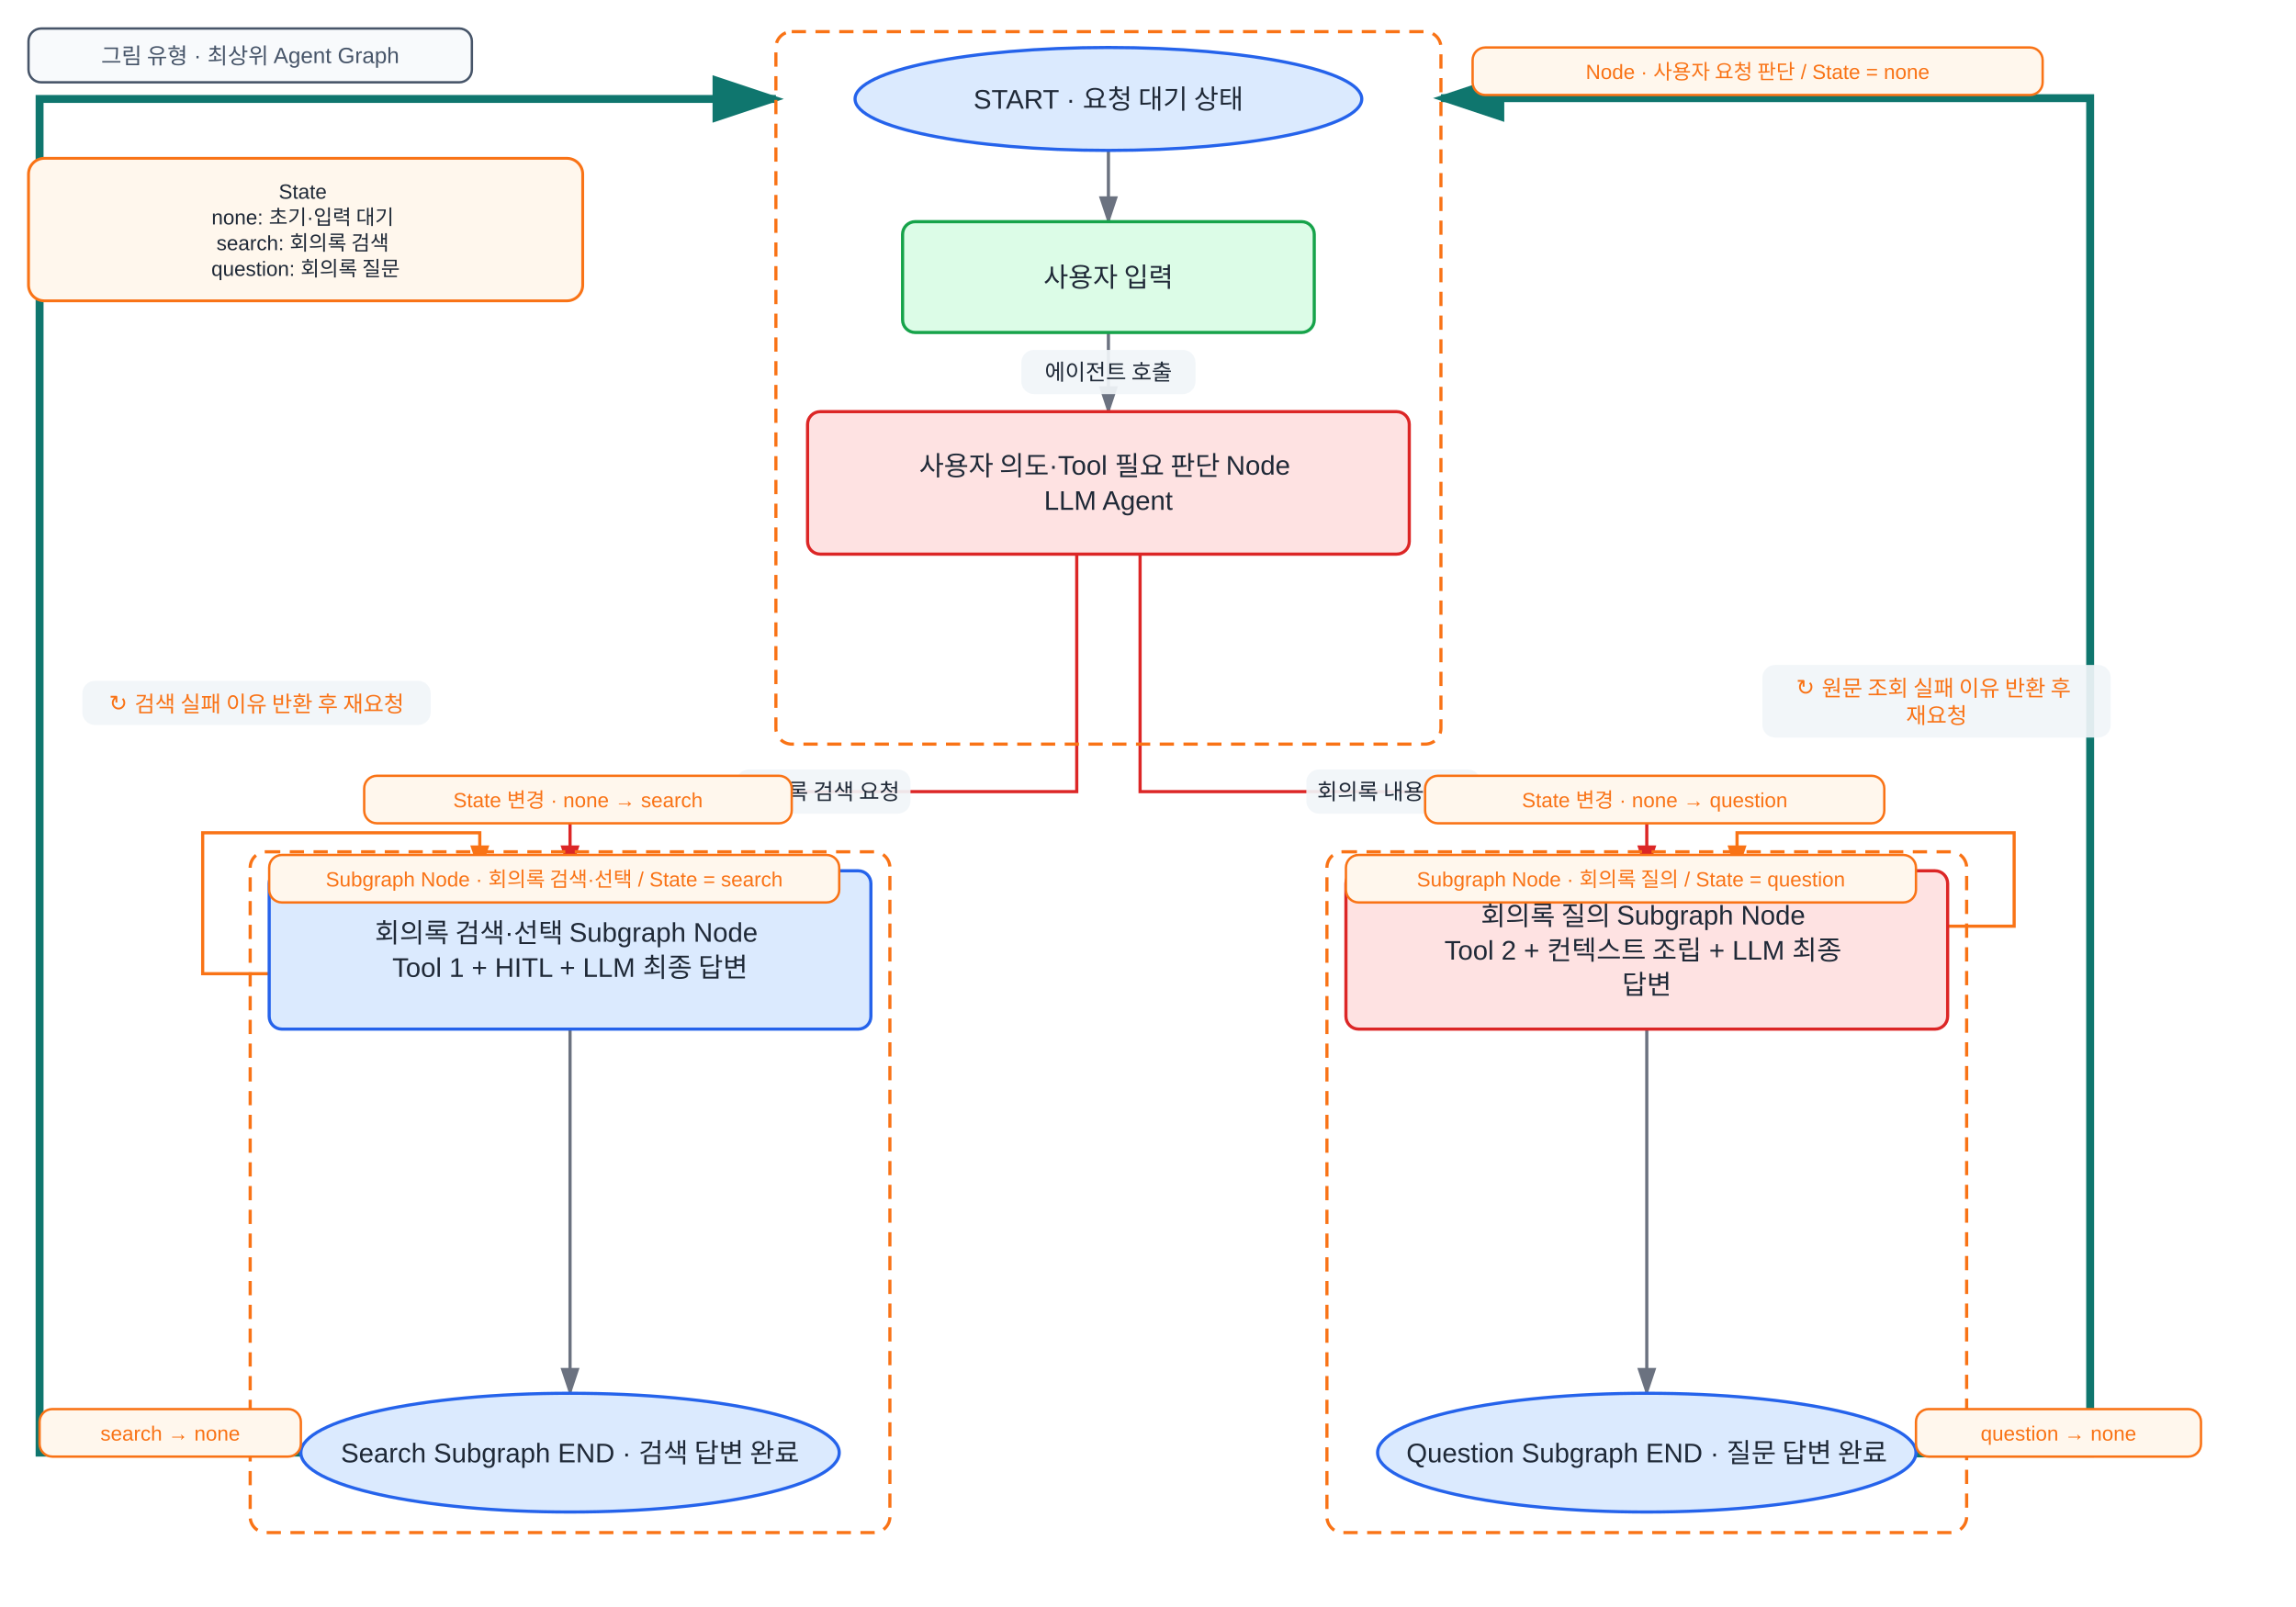
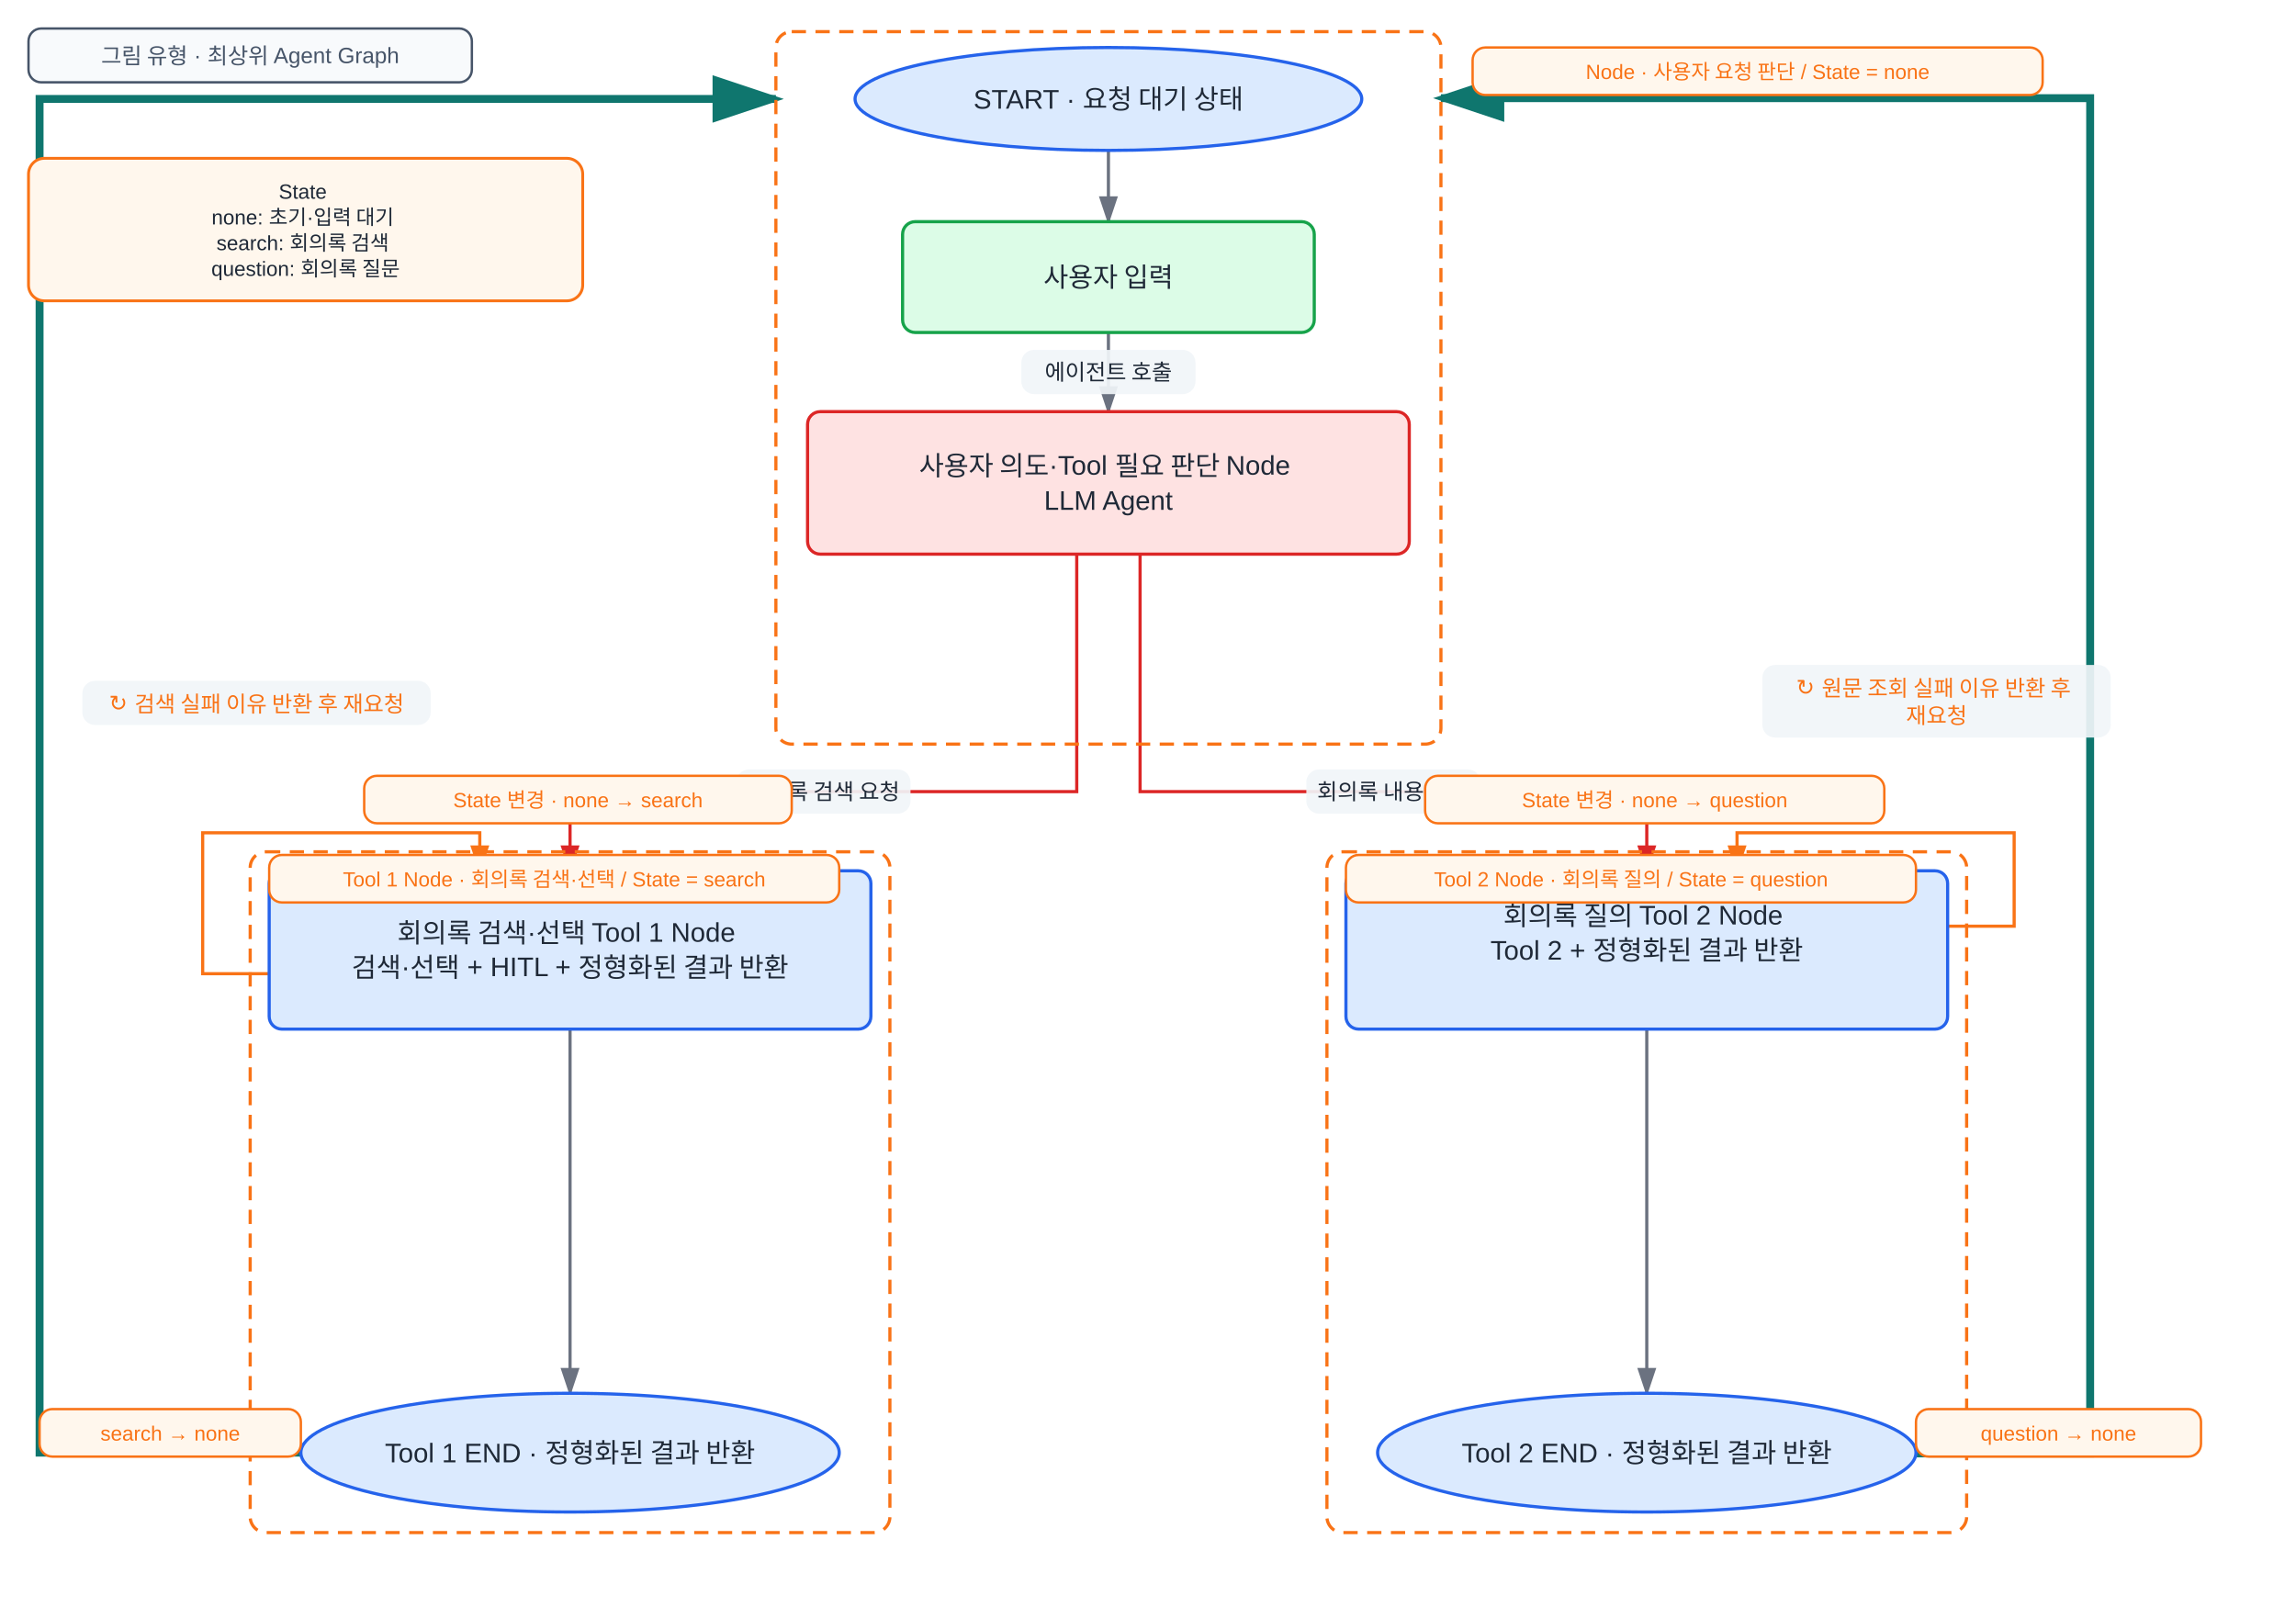
<svg xmlns="http://www.w3.org/2000/svg" width="1450" height="1015" viewBox="0 0 1450 1015">
  <defs>
    <marker id="a6b7280" markerWidth="10" markerHeight="10" refX="8" refY="3" orient="auto">
      <path d="M0 0L0 6L9 3z" fill="#6b7280" />
    </marker>
    <marker id="a2563eb" markerWidth="10" markerHeight="10" refX="8" refY="3" orient="auto">
      <path d="M0 0L0 6L9 3z" fill="#2563eb" />
    </marker>
    <marker id="adc2626" markerWidth="10" markerHeight="10" refX="8" refY="3" orient="auto">
      <path d="M0 0L0 6L9 3z" fill="#dc2626" />
    </marker>
    <marker id="a16a34a" markerWidth="10" markerHeight="10" refX="8" refY="3" orient="auto">
      <path d="M0 0L0 6L9 3z" fill="#16a34a" />
    </marker>
    <marker id="ad97706" markerWidth="10" markerHeight="10" refX="8" refY="3" orient="auto">
      <path d="M0 0L0 6L9 3z" fill="#d97706" />
    </marker>
    <marker id="af97316" markerWidth="10" markerHeight="10" refX="8" refY="3" orient="auto">
      <path d="M0 0L0 6L9 3z" fill="#f97316" />
    </marker>
    <marker id="a0f766e" markerWidth="10" markerHeight="10" refX="8" refY="3" orient="auto">
      <path d="M0 0L0 6L9 3z" fill="#0f766e" />
    </marker>
    <marker id="a475569" markerWidth="10" markerHeight="10" refX="8" refY="3" orient="auto">
      <path d="M0 0L0 6L9 3z" fill="#475569" />
    </marker>
    <marker id="a1f2937" markerWidth="10" markerHeight="10" refX="8" refY="3" orient="auto">
      <path d="M0 0L0 6L9 3z" fill="#1f2937" />
    </marker>
  </defs>
  <rect width="100%" height="100%" fill="white" />
  <polyline points="700,95.00 700,140.00" fill="none" stroke="#6b7280" stroke-width="2" marker-end="url(#a6b7280)" />
  <polyline points="700,210.00 700,260.00" fill="none" stroke="#6b7280" stroke-width="2" marker-end="url(#a6b7280)" />
  <polyline points="680,350.00 680,500.00 360,500.00 360,550.00" fill="none" stroke="#dc2626" stroke-width="2" marker-end="url(#adc2626)" />
  <polyline points="720,350.00 720,500.00 1040,500.00 1040,550.00" fill="none" stroke="#dc2626" stroke-width="2" marker-end="url(#adc2626)" />
  <polyline points="360,650.00 360,880.00" fill="none" stroke="#6b7280" stroke-width="2" marker-end="url(#a6b7280)" />
  <polyline points="1040,650.00 1040,880.00" fill="none" stroke="#6b7280" stroke-width="2" marker-end="url(#a6b7280)" />
  <polyline points="170,615.00 128,615.00 128,526.00 303,526.00 303,550.00" fill="none" stroke="#f97316" stroke-width="2" marker-end="url(#af97316)" />
  <polyline points="1230,585.00 1272,585.00 1272,526.00 1097,526.00 1097,550.00" fill="none" stroke="#f97316" stroke-width="2" marker-end="url(#af97316)" />
  <polyline points="190,917.50 25,917.50 25,62.50 490,62.50" fill="none" stroke="#0f766e" stroke-width="5" marker-end="url(#a0f766e)" />
  <polyline points="1210,918.00 1320,918.00 1320,62.00 910,62.00" fill="none" stroke="#0f766e" stroke-width="5" marker-end="url(#a0f766e)" />
  <rect x="645" y="221.00" width="110" height="27.92" rx="8" fill="#f1f5f9" fill-opacity="0.92" stroke="transparent" stroke-width="1" />
  <rect x="465" y="486.00" width="110" height="27.92" rx="8" fill="#f1f5f9" fill-opacity="0.92" stroke="transparent" stroke-width="1" />
  <rect x="825" y="486.00" width="110" height="27.92" rx="8" fill="#f1f5f9" fill-opacity="0.92" stroke="transparent" stroke-width="1" />
  <rect x="52" y="430.00" width="220" height="27.92" rx="8" fill="#f1f5f9" fill-opacity="0.92" stroke="transparent" stroke-width="1" />
  <rect x="1113" y="420.00" width="220" height="45.84" rx="8" fill="#f1f5f9" fill-opacity="0.92" stroke="transparent" stroke-width="1" />
  <ellipse cx="700" cy="62.50" rx="160" ry="32.50" fill="#dbeafe" stroke="#2563eb" stroke-width="2" />
  <rect x="570" y="140.00" width="260" height="70.00" rx="8" fill="#dcfce7" fill-opacity="1" stroke="#16a34a" stroke-width="2" />
  <rect x="510" y="260.00" width="380" height="90.00" rx="8" fill="#fee2e2" fill-opacity="1" stroke="#dc2626" stroke-width="2" />
  <rect x="170" y="550.00" width="380" height="100.00" rx="8" fill="#dbeafe" fill-opacity="1" stroke="#2563eb" stroke-width="2" />
-   <rect x="850" y="550.00" width="380" height="100.00" rx="8" fill="#fee2e2" fill-opacity="1" stroke="#dc2626" stroke-width="2" />
+   <rect x="850" y="550.00" width="380" height="100.00" rx="8" fill="#dbeafe" fill-opacity="1" stroke="#2563eb" stroke-width="2" />
  <ellipse cx="360" cy="917.50" rx="170" ry="37.50" fill="#dbeafe" stroke="#2563eb" stroke-width="2" />
  <ellipse cx="1040" cy="917.50" rx="170" ry="37.50" fill="#dbeafe" stroke="#2563eb" stroke-width="2" />
  <text x="700" y="68.62" text-anchor="middle" font-family="Arial,'Noto Sans KR',sans-serif" font-size="17" fill="#1f2937">
    <tspan x="700" dy="0">START · 요청 대기 상태</tspan>
  </text>
  <text x="700" y="181.12" text-anchor="middle" font-family="Arial,'Noto Sans KR',sans-serif" font-size="17" fill="#1f2937">
    <tspan x="700" dy="0">사용자 입력</tspan>
  </text>
  <text x="700" y="300.24" text-anchor="middle" font-family="Arial,'Noto Sans KR',sans-serif" font-size="17" fill="#1f2937">
    <tspan x="700" dy="0">사용자 의도·Tool 필요 판단 Node</tspan>
    <tspan x="700" dy="21.76">LLM Agent</tspan>
  </text>
  <text x="360" y="595.24" text-anchor="middle" font-family="Arial,'Noto Sans KR',sans-serif" font-size="17" fill="#1f2937">
-     <tspan x="360" dy="0">회의록 검색·선택 Subgraph Node</tspan>
-     <tspan x="360" dy="21.76">Tool 1 + HITL + LLM 최종 답변</tspan>
+     <tspan x="360" dy="0">회의록 검색·선택 Tool 1 Node</tspan>
+     <tspan x="360" dy="21.76">검색·선택 + HITL + 정형화된 결과 반환</tspan>
  </text>
  <text x="1040" y="584.36" text-anchor="middle" font-family="Arial,'Noto Sans KR',sans-serif" font-size="17" fill="#1f2937">
-     <tspan x="1040" dy="0">회의록 질의 Subgraph Node</tspan>
-     <tspan x="1040" dy="21.76">Tool 2 + 컨텍스트 조립 + LLM 최종</tspan>
-     <tspan x="1040" dy="21.76">답변</tspan>
+     <tspan x="1040" dy="0">회의록 질의 Tool 2 Node</tspan>
+     <tspan x="1040" dy="21.76">Tool 2 + 정형화된 결과 반환</tspan>
  </text>
  <text x="360" y="923.62" text-anchor="middle" font-family="Arial,'Noto Sans KR',sans-serif" font-size="17" fill="#1f2937">
-     <tspan x="360" dy="0">Search Subgraph END · 검색 답변 완료</tspan>
+     <tspan x="360" dy="0">Tool 1 END · 정형화된 결과 반환</tspan>
  </text>
  <text x="1040" y="923.62" text-anchor="middle" font-family="Arial,'Noto Sans KR',sans-serif" font-size="17" fill="#1f2937">
-     <tspan x="1040" dy="0">Question Subgraph END · 질문 답변 완료</tspan>
+     <tspan x="1040" dy="0">Tool 2 END · 정형화된 결과 반환</tspan>
  </text>
  <text x="700" y="240.00" text-anchor="middle" font-family="Arial,'Noto Sans KR',sans-serif" font-size="14" fill="#1f2937">
    <tspan x="700" dy="0">에이전트 호출</tspan>
  </text>
  <text x="520" y="505.00" text-anchor="middle" font-family="Arial,'Noto Sans KR',sans-serif" font-size="14" fill="#1f2937">
    <tspan x="520" dy="0">회의록 검색 요청</tspan>
  </text>
  <text x="880" y="505.00" text-anchor="middle" font-family="Arial,'Noto Sans KR',sans-serif" font-size="14" fill="#1f2937">
    <tspan x="880" dy="0">회의록 내용 질문</tspan>
  </text>
  <text x="162" y="449.00" text-anchor="middle" font-family="Arial,'Noto Sans KR',sans-serif" font-size="14" fill="#f97316">
    <tspan x="162" dy="0">↻ 검색 실패 이유 반환 후 재요청</tspan>
  </text>
  <text x="1223" y="439.00" text-anchor="middle" font-family="Arial,'Noto Sans KR',sans-serif" font-size="14" fill="#f97316">
    <tspan x="1223" dy="0">↻ 원문 조회 실패 이유 반환 후</tspan>
    <tspan x="1223" dy="17.92">재요청</tspan>
  </text>
  <g id="ge-annotations">
    <rect x="18" y="18" width="280" height="34" rx="8" fill="#f8fafc" stroke="#475569" stroke-width="1.5" />
    <text x="158.00" y="40.25" text-anchor="middle" font-family="Arial,'Noto Sans KR',sans-serif" font-size="14" fill="#475569">
      <tspan x="158.00" dy="0">그림 유형 · 최상위 Agent Graph</tspan>
    </text>
    <rect x="490" y="20" width="420" height="450" rx="10" fill="none" stroke="#f97316" stroke-width="2" stroke-dasharray="9 6" />
    <rect x="930" y="30" width="360" height="30" rx="8" fill="#fff7ed" stroke="#f97316" stroke-width="1.5" />
    <text x="1110.00" y="49.88" text-anchor="middle" font-family="Arial,'Noto Sans KR',sans-serif" font-size="13" fill="#f97316">
      <tspan x="1110.00" dy="0">Node · 사용자 요청 판단 / State = none</tspan>
    </text>
    <rect x="158" y="538" width="404" height="430" rx="10" fill="none" stroke="#f97316" stroke-width="2" stroke-dasharray="9 6" />
    <rect x="170" y="540" width="360" height="30" rx="8" fill="#fff7ed" stroke="#f97316" stroke-width="1.5" />
    <text x="350.00" y="559.88" text-anchor="middle" font-family="Arial,'Noto Sans KR',sans-serif" font-size="13" fill="#f97316">
-       <tspan x="350.00" dy="0">Subgraph Node · 회의록 검색·선택 / State = search</tspan>
+       <tspan x="350.00" dy="0">Tool 1 Node · 회의록 검색·선택 / State = search</tspan>
    </text>
    <rect x="838" y="538" width="404" height="430" rx="10" fill="none" stroke="#f97316" stroke-width="2" stroke-dasharray="9 6" />
    <rect x="850" y="540" width="360" height="30" rx="8" fill="#fff7ed" stroke="#f97316" stroke-width="1.5" />
    <text x="1030.00" y="559.88" text-anchor="middle" font-family="Arial,'Noto Sans KR',sans-serif" font-size="13" fill="#f97316">
-       <tspan x="1030.00" dy="0">Subgraph Node · 회의록 질의 / State = question</tspan>
+       <tspan x="1030.00" dy="0">Tool 2 Node · 회의록 질의 / State = question</tspan>
    </text>
    <rect x="18" y="100" width="350" height="90" rx="10" fill="#fff7ed" stroke="#f97316" stroke-width="1.8" />
    <text x="193.00" y="125.50" text-anchor="middle" font-family="Arial,'Noto Sans KR',sans-serif" font-size="13" fill="#1f2937">
      <tspan x="193.00" dy="0">State</tspan>
      <tspan x="193.00" dy="16.25">none: 초기·입력 대기</tspan>
      <tspan x="193.00" dy="16.25">search: 회의록 검색</tspan>
      <tspan x="193.00" dy="16.25">question: 회의록 질문</tspan>
    </text>
    <rect x="230" y="490" width="270" height="30" rx="8" fill="#fff7ed" stroke="#f97316" stroke-width="1.5" />
    <text x="365.00" y="509.88" text-anchor="middle" font-family="Arial,'Noto Sans KR',sans-serif" font-size="13" fill="#f97316">
      <tspan x="365.00" dy="0">State 변경 · none → search</tspan>
    </text>
    <rect x="900" y="490" width="290" height="30" rx="8" fill="#fff7ed" stroke="#f97316" stroke-width="1.5" />
    <text x="1045.00" y="509.88" text-anchor="middle" font-family="Arial,'Noto Sans KR',sans-serif" font-size="13" fill="#f97316">
      <tspan x="1045.00" dy="0">State 변경 · none → question</tspan>
    </text>
    <rect x="25" y="890" width="165" height="30" rx="8" fill="#fff7ed" stroke="#f97316" stroke-width="1.5" />
    <text x="107.50" y="909.88" text-anchor="middle" font-family="Arial,'Noto Sans KR',sans-serif" font-size="13" fill="#f97316">
      <tspan x="107.50" dy="0">search → none</tspan>
    </text>
    <rect x="1210" y="890" width="180" height="30" rx="8" fill="#fff7ed" stroke="#f97316" stroke-width="1.5" />
    <text x="1300.00" y="909.88" text-anchor="middle" font-family="Arial,'Noto Sans KR',sans-serif" font-size="13" fill="#f97316">
      <tspan x="1300.00" dy="0">question → none</tspan>
    </text>
  </g>
</svg>
